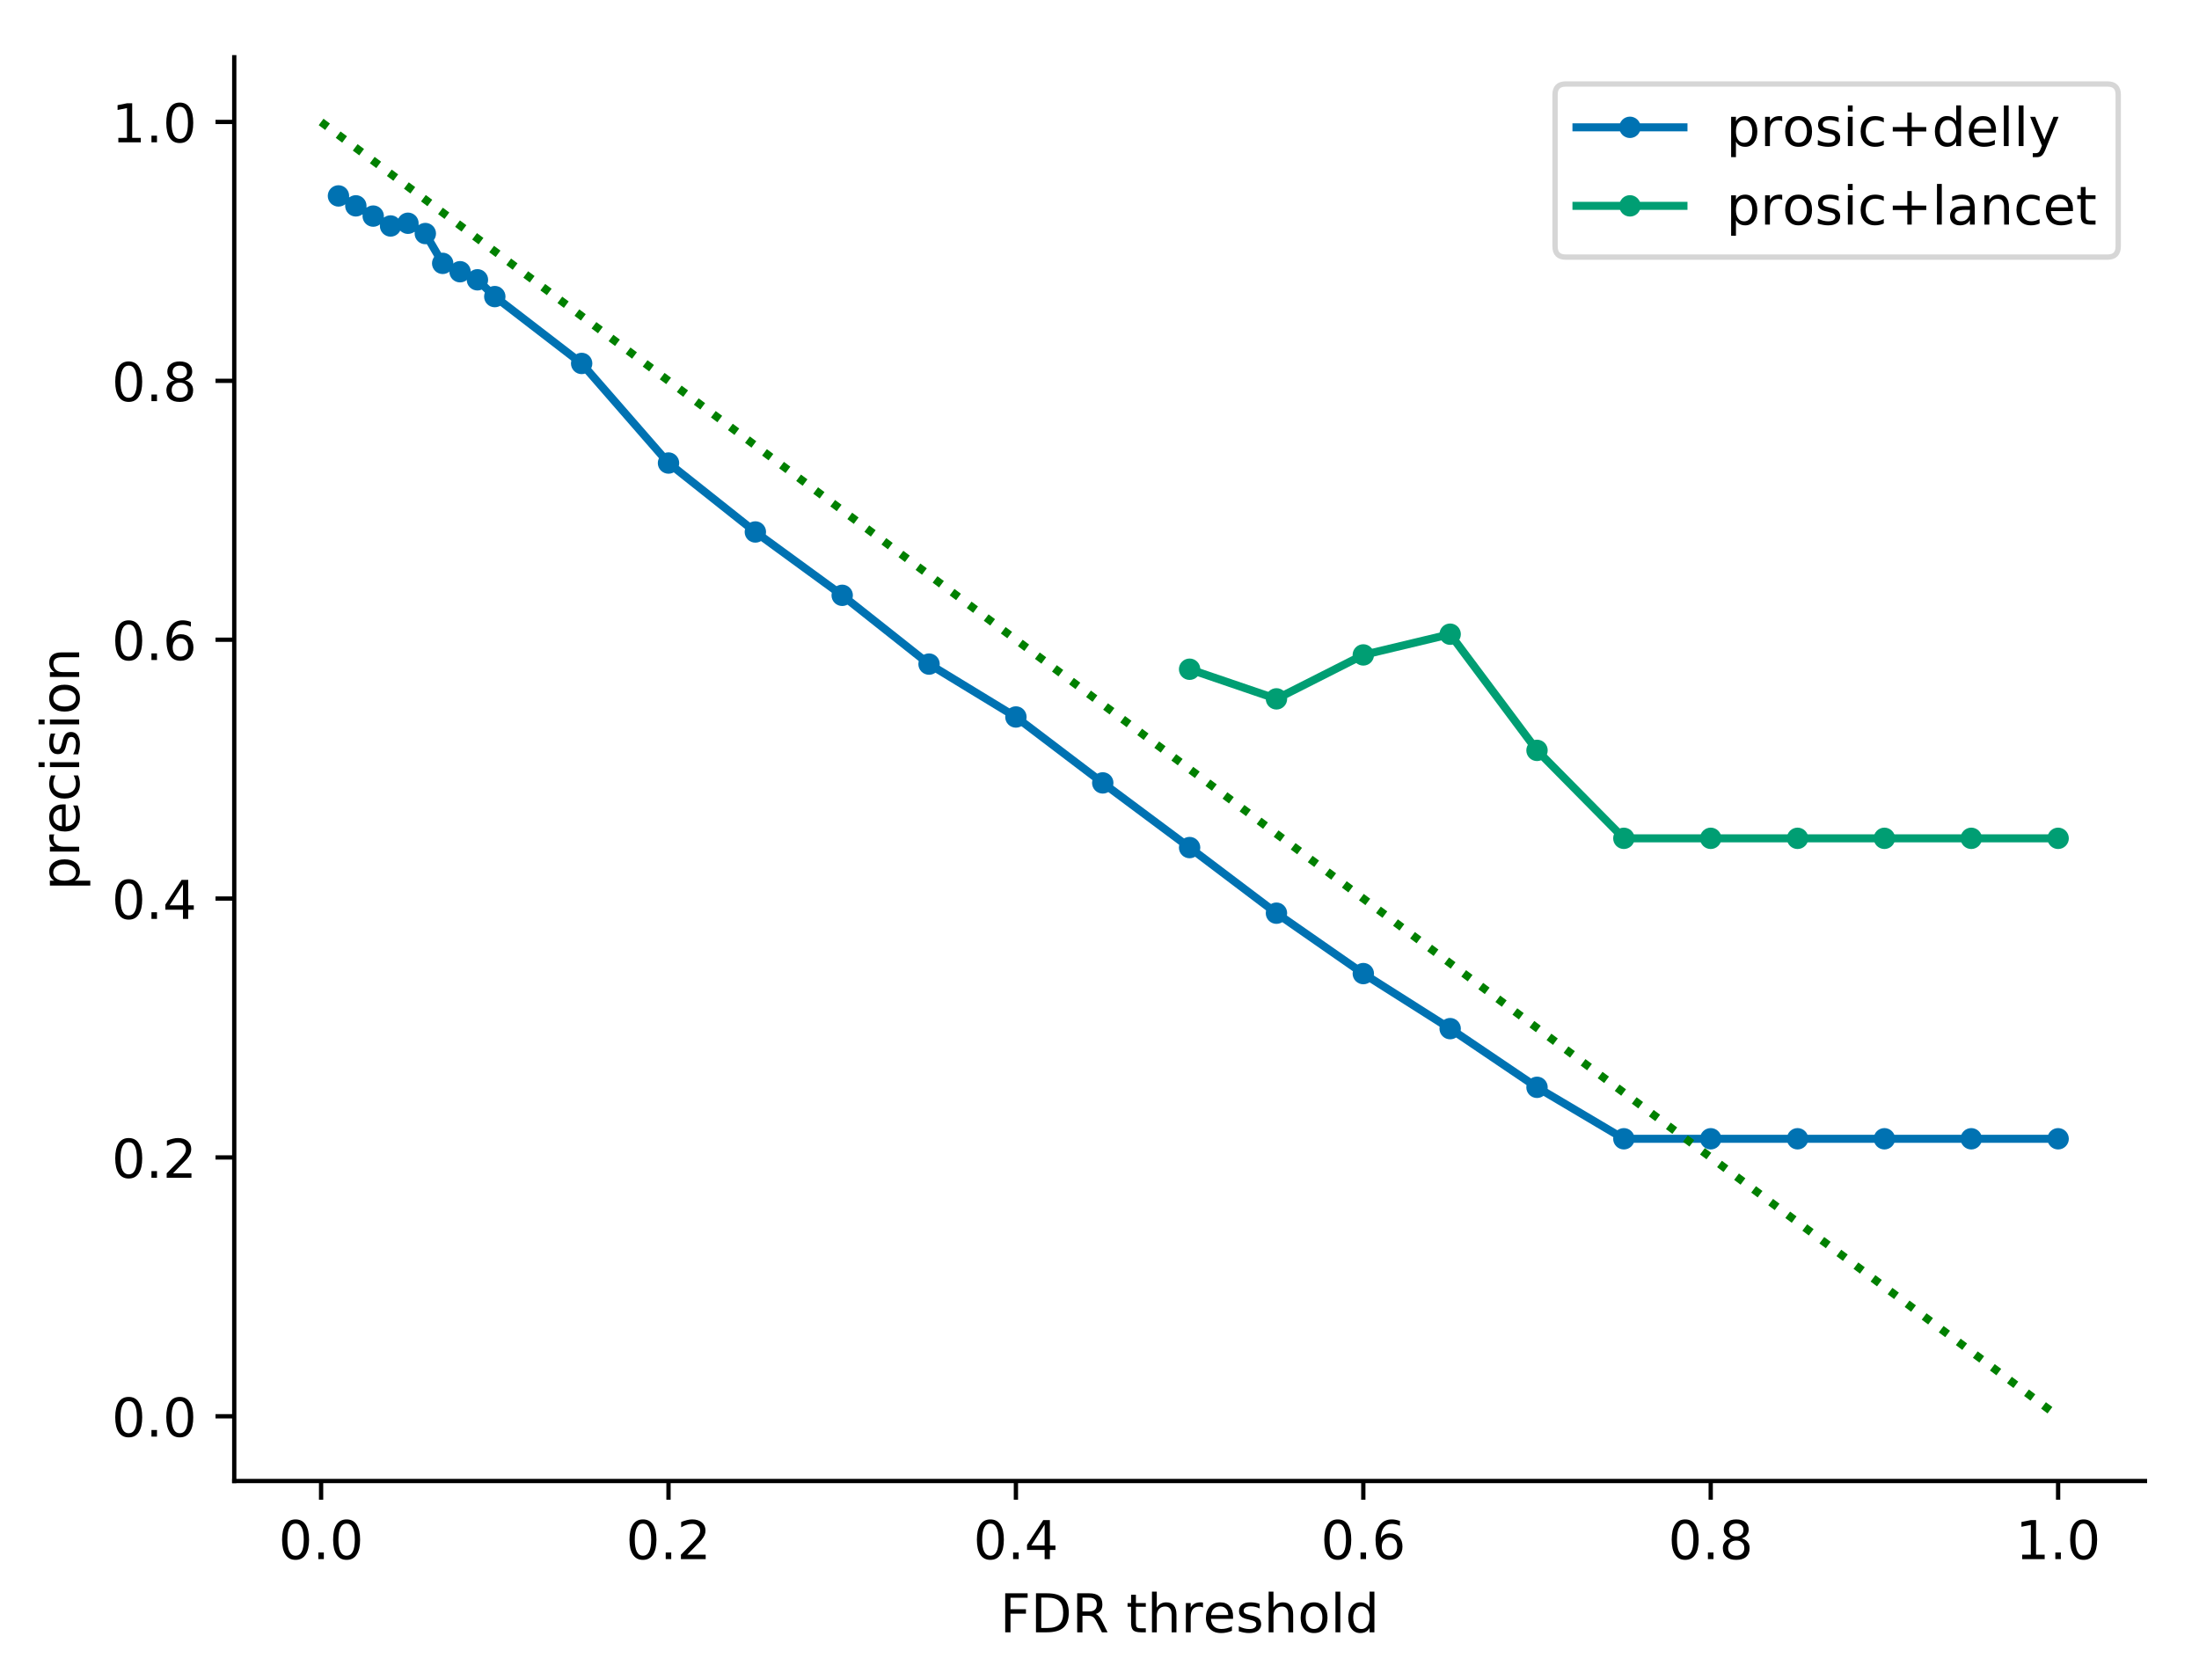
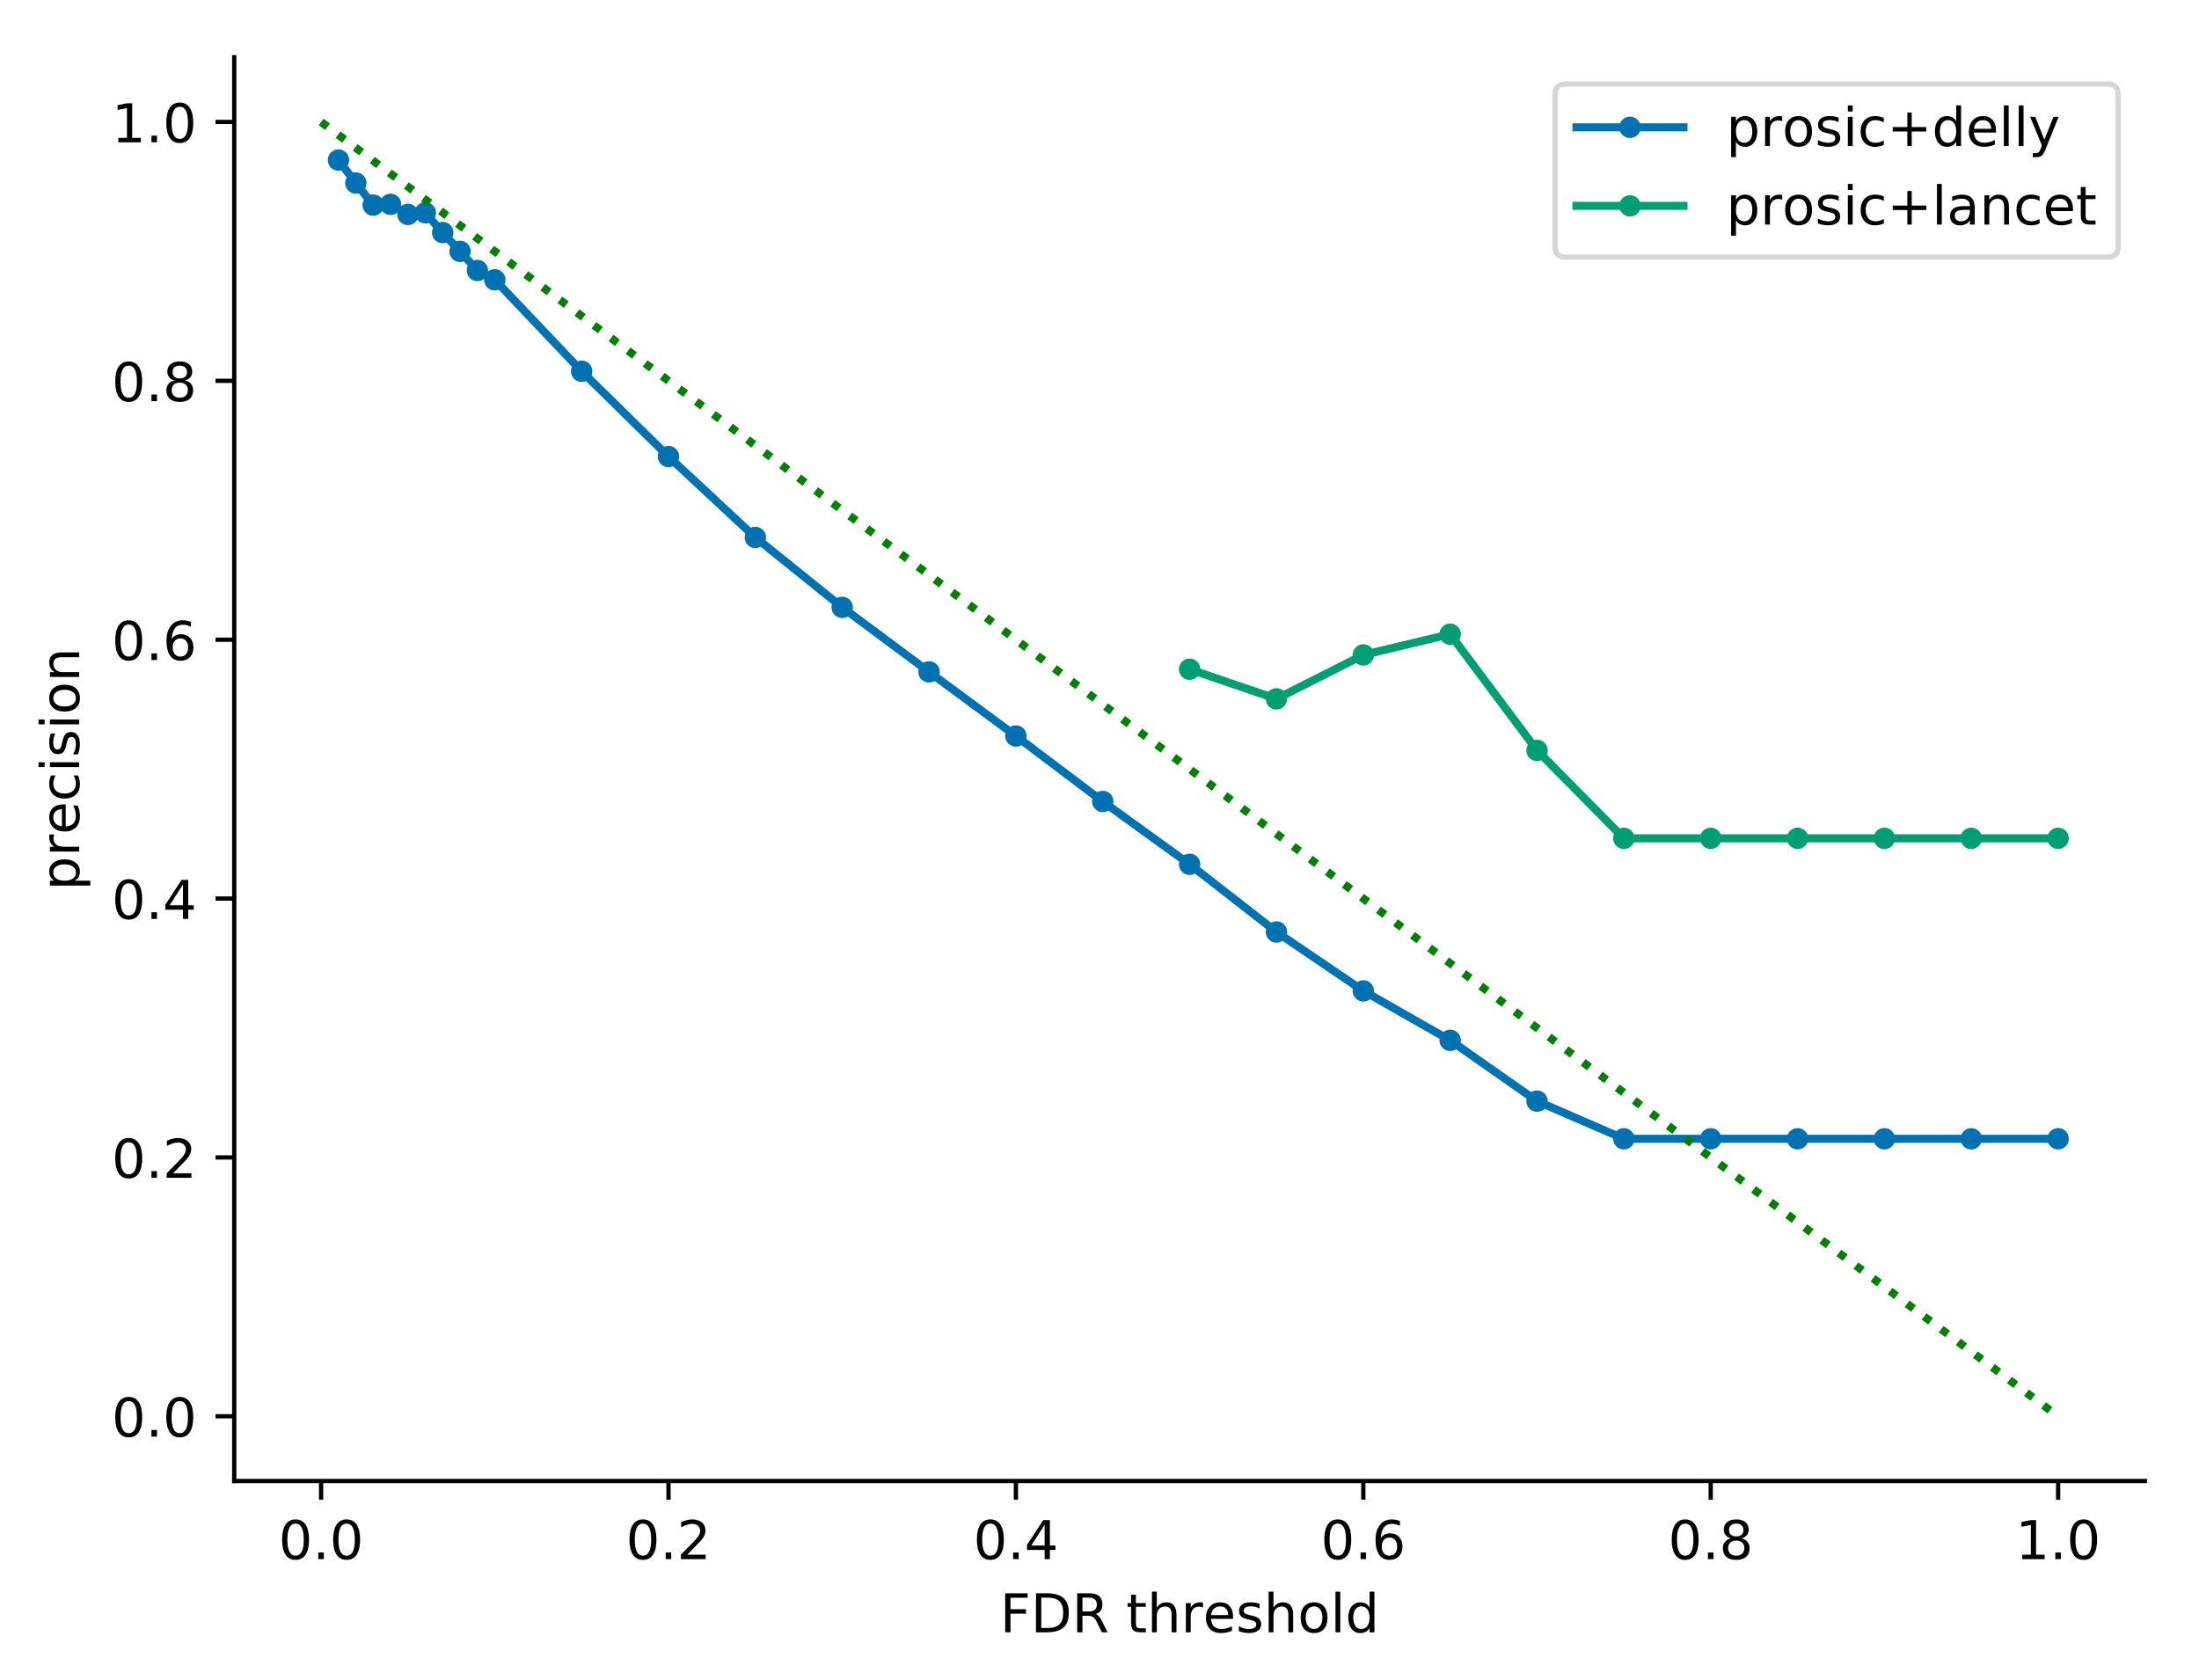
<svg xmlns="http://www.w3.org/2000/svg" xmlns:xlink="http://www.w3.org/1999/xlink" height="314pt" version="1.1" viewBox="0 0 411 314" width="411pt">
  <defs>
    <style type="text/css">
*{stroke-linecap:butt;stroke-linejoin:round;}
  </style>
  </defs>
  <g id="figure_1">
    <g id="patch_1">
      <path d="M 0 314.368  L 411.601 314.368  L 411.601 0  L 0 0  z " style="fill:#ffffff;" />
    </g>
    <g id="axes_1">
      <g id="patch_2">
        <path d="M 43.781 276.812  L 400.901 276.812  L 400.901 10.7  L 43.781 10.7  z " style="fill:#ffffff;" />
      </g>
      <g id="matplotlib.axis_1">
        <g id="xtick_1">
          <g id="line2d_1">
            <defs>
-               <path d="M 0 0  L 0 3.5  " id="mb6eeb1a06f" style="stroke:#000000;stroke-width:0.8;" />
-             </defs>
-             <g>
-               <use style="stroke:#000000;stroke-width:0.8;" x="60.014" xlink:href="#mb6eeb1a06f" y="276.812" />
+               <path d="M 0 0  L 0 3.5  " id="m655688aa0d" style="stroke:#000000;stroke-width:0.8;" />
+             </defs>
+             <g>
+               <use style="stroke:#000000;stroke-width:0.8;" x="60.014" xlink:href="#m655688aa0d" y="276.812" />
            </g>
          </g>
          <g id="text_1">
            <defs>
              <path d="M 31.781 66.406  Q 24.172 66.406 20.328 58.906  Q 16.5 51.422 16.5 36.375  Q 16.5 21.391 20.328 13.891  Q 24.172 6.391 31.781 6.391  Q 39.453 6.391 43.281 13.891  Q 47.125 21.391 47.125 36.375  Q 47.125 51.422 43.281 58.906  Q 39.453 66.406 31.781 66.406  z M 31.781 74.219  Q 44.047 74.219 50.516 64.516  Q 56.984 54.828 56.984 36.375  Q 56.984 17.969 50.516 8.266  Q 44.047 -1.422 31.781 -1.422  Q 19.531 -1.422 13.062 8.266  Q 6.594 17.969 6.594 36.375  Q 6.594 54.828 13.062 64.516  Q 19.531 74.219 31.781 74.219  z " id="DejaVuSans-30" />
              <path d="M 10.688 12.406  L 21 12.406  L 21 0  L 10.688 0  z " id="DejaVuSans-2e" />
            </defs>
            <g transform="translate(52.06242 291.4104)scale(0.1 -0.1)">
              <use xlink:href="#DejaVuSans-30" />
              <use x="63.623" xlink:href="#DejaVuSans-2e" />
              <use x="95.41" xlink:href="#DejaVuSans-30" />
            </g>
          </g>
        </g>
        <g id="xtick_2">
          <g id="line2d_2">
            <g>
-               <use style="stroke:#000000;stroke-width:0.8;" x="124.945" xlink:href="#mb6eeb1a06f" y="276.812" />
+               <use style="stroke:#000000;stroke-width:0.8;" x="124.945" xlink:href="#m655688aa0d" y="276.812" />
            </g>
          </g>
          <g id="text_2">
            <defs>
              <path d="M 19.188 8.297  L 53.609 8.297  L 53.609 0  L 7.328 0  L 7.328 8.297  Q 12.938 14.109 22.625 23.891  Q 32.328 33.688 34.812 36.531  Q 39.547 41.844 41.422 45.531  Q 43.312 49.219 43.312 52.781  Q 43.312 58.594 39.234 62.25  Q 35.156 65.922 28.609 65.922  Q 23.969 65.922 18.812 64.312  Q 13.672 62.703 7.812 59.422  L 7.812 69.391  Q 13.766 71.781 18.938 73  Q 24.125 74.219 28.422 74.219  Q 39.75 74.219 46.484 68.547  Q 53.219 62.891 53.219 53.422  Q 53.219 48.922 51.531 44.891  Q 49.859 40.875 45.406 35.406  Q 44.188 33.984 37.641 27.219  Q 31.109 20.453 19.188 8.297  z " id="DejaVuSans-32" />
            </defs>
            <g transform="translate(116.9933 291.4104)scale(0.1 -0.1)">
              <use xlink:href="#DejaVuSans-30" />
              <use x="63.623" xlink:href="#DejaVuSans-2e" />
              <use x="95.41" xlink:href="#DejaVuSans-32" />
            </g>
          </g>
        </g>
        <g id="xtick_3">
          <g id="line2d_3">
            <g>
-               <use style="stroke:#000000;stroke-width:0.8;" x="189.876" xlink:href="#mb6eeb1a06f" y="276.812" />
+               <use style="stroke:#000000;stroke-width:0.8;" x="189.876" xlink:href="#m655688aa0d" y="276.812" />
            </g>
          </g>
          <g id="text_3">
            <defs>
              <path d="M 37.797 64.312  L 12.891 25.391  L 37.797 25.391  z M 35.203 72.906  L 47.609 72.906  L 47.609 25.391  L 58.016 25.391  L 58.016 17.188  L 47.609 17.188  L 47.609 0  L 37.797 0  L 37.797 17.188  L 4.891 17.188  L 4.891 26.703  z " id="DejaVuSans-34" />
            </defs>
            <g transform="translate(181.9242 291.4104)scale(0.1 -0.1)">
              <use xlink:href="#DejaVuSans-30" />
              <use x="63.623" xlink:href="#DejaVuSans-2e" />
              <use x="95.41" xlink:href="#DejaVuSans-34" />
            </g>
          </g>
        </g>
        <g id="xtick_4">
          <g id="line2d_4">
            <g>
-               <use style="stroke:#000000;stroke-width:0.8;" x="254.807" xlink:href="#mb6eeb1a06f" y="276.812" />
+               <use style="stroke:#000000;stroke-width:0.8;" x="254.807" xlink:href="#m655688aa0d" y="276.812" />
            </g>
          </g>
          <g id="text_4">
            <defs>
              <path d="M 33.016 40.375  Q 26.375 40.375 22.484 35.828  Q 18.609 31.297 18.609 23.391  Q 18.609 15.531 22.484 10.953  Q 26.375 6.391 33.016 6.391  Q 39.656 6.391 43.531 10.953  Q 47.406 15.531 47.406 23.391  Q 47.406 31.297 43.531 35.828  Q 39.656 40.375 33.016 40.375  z M 52.594 71.297  L 52.594 62.312  Q 48.875 64.062 45.094 64.984  Q 41.312 65.922 37.594 65.922  Q 27.828 65.922 22.672 59.328  Q 17.531 52.734 16.797 39.406  Q 19.672 43.656 24.016 45.922  Q 28.375 48.188 33.594 48.188  Q 44.578 48.188 50.953 41.516  Q 57.328 34.859 57.328 23.391  Q 57.328 12.156 50.688 5.359  Q 44.047 -1.422 33.016 -1.422  Q 20.359 -1.422 13.672 8.266  Q 6.984 17.969 6.984 36.375  Q 6.984 53.656 15.188 63.938  Q 23.391 74.219 37.203 74.219  Q 40.922 74.219 44.703 73.484  Q 48.484 72.75 52.594 71.297  z " id="DejaVuSans-36" />
            </defs>
            <g transform="translate(246.8551 291.4104)scale(0.1 -0.1)">
              <use xlink:href="#DejaVuSans-30" />
              <use x="63.623" xlink:href="#DejaVuSans-2e" />
              <use x="95.41" xlink:href="#DejaVuSans-36" />
            </g>
          </g>
        </g>
        <g id="xtick_5">
          <g id="line2d_5">
            <g>
-               <use style="stroke:#000000;stroke-width:0.8;" x="319.738" xlink:href="#mb6eeb1a06f" y="276.812" />
+               <use style="stroke:#000000;stroke-width:0.8;" x="319.738" xlink:href="#m655688aa0d" y="276.812" />
            </g>
          </g>
          <g id="text_5">
            <defs>
              <path d="M 31.781 34.625  Q 24.75 34.625 20.719 30.859  Q 16.703 27.094 16.703 20.516  Q 16.703 13.922 20.719 10.156  Q 24.75 6.391 31.781 6.391  Q 38.812 6.391 42.859 10.172  Q 46.922 13.969 46.922 20.516  Q 46.922 27.094 42.891 30.859  Q 38.875 34.625 31.781 34.625  z M 21.922 38.812  Q 15.578 40.375 12.031 44.719  Q 8.5 49.078 8.5 55.328  Q 8.5 64.062 14.719 69.141  Q 20.953 74.219 31.781 74.219  Q 42.672 74.219 48.875 69.141  Q 55.078 64.062 55.078 55.328  Q 55.078 49.078 51.531 44.719  Q 48 40.375 41.703 38.812  Q 48.828 37.156 52.797 32.312  Q 56.781 27.484 56.781 20.516  Q 56.781 9.906 50.312 4.234  Q 43.844 -1.422 31.781 -1.422  Q 19.734 -1.422 13.25 4.234  Q 6.781 9.906 6.781 20.516  Q 6.781 27.484 10.781 32.312  Q 14.797 37.156 21.922 38.812  z M 18.312 54.391  Q 18.312 48.734 21.844 45.562  Q 25.391 42.391 31.781 42.391  Q 38.141 42.391 41.719 45.562  Q 45.312 48.734 45.312 54.391  Q 45.312 60.062 41.719 63.234  Q 38.141 66.406 31.781 66.406  Q 25.391 66.406 21.844 63.234  Q 18.312 60.062 18.312 54.391  z " id="DejaVuSans-38" />
            </defs>
            <g transform="translate(311.7861 291.4104)scale(0.1 -0.1)">
              <use xlink:href="#DejaVuSans-30" />
              <use x="63.623" xlink:href="#DejaVuSans-2e" />
              <use x="95.41" xlink:href="#DejaVuSans-38" />
            </g>
          </g>
        </g>
        <g id="xtick_6">
          <g id="line2d_6">
            <g>
-               <use style="stroke:#000000;stroke-width:0.8;" x="384.669" xlink:href="#mb6eeb1a06f" y="276.812" />
+               <use style="stroke:#000000;stroke-width:0.8;" x="384.669" xlink:href="#m655688aa0d" y="276.812" />
            </g>
          </g>
          <g id="text_6">
            <defs>
              <path d="M 12.406 8.297  L 28.516 8.297  L 28.516 63.922  L 10.984 60.406  L 10.984 69.391  L 28.422 72.906  L 38.281 72.906  L 38.281 8.297  L 54.391 8.297  L 54.391 0  L 12.406 0  z " id="DejaVuSans-31" />
            </defs>
            <g transform="translate(376.717 291.4104)scale(0.1 -0.1)">
              <use xlink:href="#DejaVuSans-31" />
              <use x="63.623" xlink:href="#DejaVuSans-2e" />
              <use x="95.41" xlink:href="#DejaVuSans-30" />
            </g>
          </g>
        </g>
        <g id="text_7">
          <defs>
            <path d="M 9.812 72.906  L 51.703 72.906  L 51.703 64.594  L 19.672 64.594  L 19.672 43.109  L 48.578 43.109  L 48.578 34.812  L 19.672 34.812  L 19.672 0  L 9.812 0  z " id="DejaVuSans-46" />
            <path d="M 19.672 64.797  L 19.672 8.109  L 31.594 8.109  Q 46.688 8.109 53.688 14.938  Q 60.688 21.781 60.688 36.531  Q 60.688 51.172 53.688 57.984  Q 46.688 64.797 31.594 64.797  z M 9.812 72.906  L 30.078 72.906  Q 51.266 72.906 61.172 64.094  Q 71.094 55.281 71.094 36.531  Q 71.094 17.672 61.125 8.828  Q 51.172 0 30.078 0  L 9.812 0  z " id="DejaVuSans-44" />
            <path d="M 44.391 34.188  Q 47.562 33.109 50.562 29.594  Q 53.562 26.078 56.594 19.922  L 66.609 0  L 56 0  L 46.688 18.703  Q 43.062 26.031 39.672 28.422  Q 36.281 30.812 30.422 30.812  L 19.672 30.812  L 19.672 0  L 9.812 0  L 9.812 72.906  L 32.078 72.906  Q 44.578 72.906 50.734 67.672  Q 56.891 62.453 56.891 51.906  Q 56.891 45.016 53.688 40.469  Q 50.484 35.938 44.391 34.188  z M 19.672 64.797  L 19.672 38.922  L 32.078 38.922  Q 39.203 38.922 42.844 42.219  Q 46.484 45.516 46.484 51.906  Q 46.484 58.297 42.844 61.547  Q 39.203 64.797 32.078 64.797  z " id="DejaVuSans-52" />
            <path id="DejaVuSans-20" />
            <path d="M 18.312 70.219  L 18.312 54.688  L 36.812 54.688  L 36.812 47.703  L 18.312 47.703  L 18.312 18.016  Q 18.312 11.328 20.141 9.422  Q 21.969 7.516 27.594 7.516  L 36.812 7.516  L 36.812 0  L 27.594 0  Q 17.188 0 13.234 3.875  Q 9.281 7.766 9.281 18.016  L 9.281 47.703  L 2.688 47.703  L 2.688 54.688  L 9.281 54.688  L 9.281 70.219  z " id="DejaVuSans-74" />
            <path d="M 54.891 33.016  L 54.891 0  L 45.906 0  L 45.906 32.719  Q 45.906 40.484 42.875 44.328  Q 39.844 48.188 33.797 48.188  Q 26.516 48.188 22.312 43.547  Q 18.109 38.922 18.109 30.906  L 18.109 0  L 9.078 0  L 9.078 75.984  L 18.109 75.984  L 18.109 46.188  Q 21.344 51.125 25.703 53.562  Q 30.078 56 35.797 56  Q 45.219 56 50.047 50.172  Q 54.891 44.344 54.891 33.016  z " id="DejaVuSans-68" />
            <path d="M 41.109 46.297  Q 39.594 47.172 37.812 47.578  Q 36.031 48 33.891 48  Q 26.266 48 22.188 43.047  Q 18.109 38.094 18.109 28.812  L 18.109 0  L 9.078 0  L 9.078 54.688  L 18.109 54.688  L 18.109 46.188  Q 20.953 51.172 25.484 53.578  Q 30.031 56 36.531 56  Q 37.453 56 38.578 55.875  Q 39.703 55.766 41.062 55.516  z " id="DejaVuSans-72" />
            <path d="M 56.203 29.594  L 56.203 25.203  L 14.891 25.203  Q 15.484 15.922 20.484 11.062  Q 25.484 6.203 34.422 6.203  Q 39.594 6.203 44.453 7.469  Q 49.312 8.734 54.109 11.281  L 54.109 2.781  Q 49.266 0.734 44.188 -0.344  Q 39.109 -1.422 33.891 -1.422  Q 20.797 -1.422 13.156 6.188  Q 5.516 13.812 5.516 26.812  Q 5.516 40.234 12.766 48.109  Q 20.016 56 32.328 56  Q 43.359 56 49.781 48.891  Q 56.203 41.797 56.203 29.594  z M 47.219 32.234  Q 47.125 39.594 43.094 43.984  Q 39.062 48.391 32.422 48.391  Q 24.906 48.391 20.391 44.141  Q 15.875 39.891 15.188 32.172  z " id="DejaVuSans-65" />
            <path d="M 44.281 53.078  L 44.281 44.578  Q 40.484 46.531 36.375 47.5  Q 32.281 48.484 27.875 48.484  Q 21.188 48.484 17.844 46.438  Q 14.5 44.391 14.5 40.281  Q 14.5 37.156 16.891 35.375  Q 19.281 33.594 26.516 31.984  L 29.594 31.297  Q 39.156 29.25 43.188 25.516  Q 47.219 21.781 47.219 15.094  Q 47.219 7.469 41.188 3.016  Q 35.156 -1.422 24.609 -1.422  Q 20.219 -1.422 15.453 -0.562  Q 10.688 0.297 5.422 2  L 5.422 11.281  Q 10.406 8.688 15.234 7.391  Q 20.062 6.109 24.812 6.109  Q 31.156 6.109 34.562 8.281  Q 37.984 10.453 37.984 14.406  Q 37.984 18.062 35.516 20.016  Q 33.062 21.969 24.703 23.781  L 21.578 24.516  Q 13.234 26.266 9.516 29.906  Q 5.812 33.547 5.812 39.891  Q 5.812 47.609 11.281 51.797  Q 16.75 56 26.812 56  Q 31.781 56 36.172 55.266  Q 40.578 54.547 44.281 53.078  z " id="DejaVuSans-73" />
            <path d="M 30.609 48.391  Q 23.391 48.391 19.188 42.75  Q 14.984 37.109 14.984 27.297  Q 14.984 17.484 19.156 11.844  Q 23.344 6.203 30.609 6.203  Q 37.797 6.203 41.984 11.859  Q 46.188 17.531 46.188 27.297  Q 46.188 37.016 41.984 42.703  Q 37.797 48.391 30.609 48.391  z M 30.609 56  Q 42.328 56 49.016 48.375  Q 55.719 40.766 55.719 27.297  Q 55.719 13.875 49.016 6.219  Q 42.328 -1.422 30.609 -1.422  Q 18.844 -1.422 12.172 6.219  Q 5.516 13.875 5.516 27.297  Q 5.516 40.766 12.172 48.375  Q 18.844 56 30.609 56  z " id="DejaVuSans-6f" />
            <path d="M 9.422 75.984  L 18.406 75.984  L 18.406 0  L 9.422 0  z " id="DejaVuSans-6c" />
            <path d="M 45.406 46.391  L 45.406 75.984  L 54.391 75.984  L 54.391 0  L 45.406 0  L 45.406 8.203  Q 42.578 3.328 38.25 0.953  Q 33.938 -1.422 27.875 -1.422  Q 17.969 -1.422 11.734 6.484  Q 5.516 14.406 5.516 27.297  Q 5.516 40.188 11.734 48.094  Q 17.969 56 27.875 56  Q 33.938 56 38.25 53.625  Q 42.578 51.266 45.406 46.391  z M 14.797 27.297  Q 14.797 17.391 18.875 11.75  Q 22.953 6.109 30.078 6.109  Q 37.203 6.109 41.297 11.75  Q 45.406 17.391 45.406 27.297  Q 45.406 37.203 41.297 42.844  Q 37.203 48.484 30.078 48.484  Q 22.953 48.484 18.875 42.844  Q 14.797 37.203 14.797 27.297  z " id="DejaVuSans-64" />
          </defs>
          <g transform="translate(186.8967 305.0886)scale(0.1 -0.1)">
            <use xlink:href="#DejaVuSans-46" />
            <use x="57.52" xlink:href="#DejaVuSans-44" />
            <use x="134.521" xlink:href="#DejaVuSans-52" />
            <use x="204.004" xlink:href="#DejaVuSans-20" />
            <use x="235.791" xlink:href="#DejaVuSans-74" />
            <use x="275" xlink:href="#DejaVuSans-68" />
            <use x="338.379" xlink:href="#DejaVuSans-72" />
            <use x="379.461" xlink:href="#DejaVuSans-65" />
            <use x="440.984" xlink:href="#DejaVuSans-73" />
            <use x="493.084" xlink:href="#DejaVuSans-68" />
            <use x="556.463" xlink:href="#DejaVuSans-6f" />
            <use x="617.645" xlink:href="#DejaVuSans-6c" />
            <use x="645.428" xlink:href="#DejaVuSans-64" />
          </g>
        </g>
      </g>
      <g id="matplotlib.axis_2">
        <g id="ytick_1">
          <g id="line2d_7">
            <defs>
-               <path d="M 0 0  L -3.5 0  " id="mca7cb07e35" style="stroke:#000000;stroke-width:0.8;" />
-             </defs>
-             <g>
-               <use style="stroke:#000000;stroke-width:0.8;" x="43.781" xlink:href="#mca7cb07e35" y="264.716" />
+               <path d="M 0 0  L -3.5 0  " id="mb39eaad276" style="stroke:#000000;stroke-width:0.8;" />
+             </defs>
+             <g>
+               <use style="stroke:#000000;stroke-width:0.8;" x="43.781" xlink:href="#mb39eaad276" y="264.716" />
            </g>
          </g>
          <g id="text_8">
            <g transform="translate(20.87813 268.5152)scale(0.1 -0.1)">
              <use xlink:href="#DejaVuSans-30" />
              <use x="63.623" xlink:href="#DejaVuSans-2e" />
              <use x="95.41" xlink:href="#DejaVuSans-30" />
            </g>
          </g>
        </g>
        <g id="ytick_2">
          <g id="line2d_8">
            <g>
-               <use style="stroke:#000000;stroke-width:0.8;" x="43.781" xlink:href="#mca7cb07e35" y="216.332" />
+               <use style="stroke:#000000;stroke-width:0.8;" x="43.781" xlink:href="#mb39eaad276" y="216.332" />
            </g>
          </g>
          <g id="text_9">
            <g transform="translate(20.87813 220.1312)scale(0.1 -0.1)">
              <use xlink:href="#DejaVuSans-30" />
              <use x="63.623" xlink:href="#DejaVuSans-2e" />
              <use x="95.41" xlink:href="#DejaVuSans-32" />
            </g>
          </g>
        </g>
        <g id="ytick_3">
          <g id="line2d_9">
            <g>
-               <use style="stroke:#000000;stroke-width:0.8;" x="43.781" xlink:href="#mca7cb07e35" y="167.948" />
+               <use style="stroke:#000000;stroke-width:0.8;" x="43.781" xlink:href="#mb39eaad276" y="167.948" />
            </g>
          </g>
          <g id="text_10">
            <g transform="translate(20.87813 171.7472)scale(0.1 -0.1)">
              <use xlink:href="#DejaVuSans-30" />
              <use x="63.623" xlink:href="#DejaVuSans-2e" />
              <use x="95.41" xlink:href="#DejaVuSans-34" />
            </g>
          </g>
        </g>
        <g id="ytick_4">
          <g id="line2d_10">
            <g>
-               <use style="stroke:#000000;stroke-width:0.8;" x="43.781" xlink:href="#mca7cb07e35" y="119.564" />
+               <use style="stroke:#000000;stroke-width:0.8;" x="43.781" xlink:href="#mb39eaad276" y="119.564" />
            </g>
          </g>
          <g id="text_11">
            <g transform="translate(20.87813 123.3632)scale(0.1 -0.1)">
              <use xlink:href="#DejaVuSans-30" />
              <use x="63.623" xlink:href="#DejaVuSans-2e" />
              <use x="95.41" xlink:href="#DejaVuSans-36" />
            </g>
          </g>
        </g>
        <g id="ytick_5">
          <g id="line2d_11">
            <g>
-               <use style="stroke:#000000;stroke-width:0.8;" x="43.781" xlink:href="#mca7cb07e35" y="71.18" />
+               <use style="stroke:#000000;stroke-width:0.8;" x="43.781" xlink:href="#mb39eaad276" y="71.18" />
            </g>
          </g>
          <g id="text_12">
            <g transform="translate(20.87813 74.97922)scale(0.1 -0.1)">
              <use xlink:href="#DejaVuSans-30" />
              <use x="63.623" xlink:href="#DejaVuSans-2e" />
              <use x="95.41" xlink:href="#DejaVuSans-38" />
            </g>
          </g>
        </g>
        <g id="ytick_6">
          <g id="line2d_12">
            <g>
-               <use style="stroke:#000000;stroke-width:0.8;" x="43.781" xlink:href="#mca7cb07e35" y="22.796" />
+               <use style="stroke:#000000;stroke-width:0.8;" x="43.781" xlink:href="#mb39eaad276" y="22.796" />
            </g>
          </g>
          <g id="text_13">
            <g transform="translate(20.87813 26.59522)scale(0.1 -0.1)">
              <use xlink:href="#DejaVuSans-31" />
              <use x="63.623" xlink:href="#DejaVuSans-2e" />
              <use x="95.41" xlink:href="#DejaVuSans-30" />
            </g>
          </g>
        </g>
        <g id="text_14">
          <defs>
            <path d="M 18.109 8.203  L 18.109 -20.797  L 9.078 -20.797  L 9.078 54.688  L 18.109 54.688  L 18.109 46.391  Q 20.953 51.266 25.266 53.625  Q 29.594 56 35.594 56  Q 45.562 56 51.781 48.094  Q 58.016 40.188 58.016 27.297  Q 58.016 14.406 51.781 6.484  Q 45.562 -1.422 35.594 -1.422  Q 29.594 -1.422 25.266 0.953  Q 20.953 3.328 18.109 8.203  z M 48.688 27.297  Q 48.688 37.203 44.609 42.844  Q 40.531 48.484 33.406 48.484  Q 26.266 48.484 22.188 42.844  Q 18.109 37.203 18.109 27.297  Q 18.109 17.391 22.188 11.75  Q 26.266 6.109 33.406 6.109  Q 40.531 6.109 44.609 11.75  Q 48.688 17.391 48.688 27.297  z " id="DejaVuSans-70" />
            <path d="M 48.781 52.594  L 48.781 44.188  Q 44.969 46.297 41.141 47.344  Q 37.312 48.391 33.406 48.391  Q 24.656 48.391 19.812 42.844  Q 14.984 37.312 14.984 27.297  Q 14.984 17.281 19.812 11.734  Q 24.656 6.203 33.406 6.203  Q 37.312 6.203 41.141 7.25  Q 44.969 8.297 48.781 10.406  L 48.781 2.094  Q 45.016 0.344 40.984 -0.531  Q 36.969 -1.422 32.422 -1.422  Q 20.062 -1.422 12.781 6.344  Q 5.516 14.109 5.516 27.297  Q 5.516 40.672 12.859 48.328  Q 20.219 56 33.016 56  Q 37.156 56 41.109 55.141  Q 45.062 54.297 48.781 52.594  z " id="DejaVuSans-63" />
            <path d="M 9.422 54.688  L 18.406 54.688  L 18.406 0  L 9.422 0  z M 9.422 75.984  L 18.406 75.984  L 18.406 64.594  L 9.422 64.594  z " id="DejaVuSans-69" />
            <path d="M 54.891 33.016  L 54.891 0  L 45.906 0  L 45.906 32.719  Q 45.906 40.484 42.875 44.328  Q 39.844 48.188 33.797 48.188  Q 26.516 48.188 22.312 43.547  Q 18.109 38.922 18.109 30.906  L 18.109 0  L 9.078 0  L 9.078 54.688  L 18.109 54.688  L 18.109 46.188  Q 21.344 51.125 25.703 53.562  Q 30.078 56 35.797 56  Q 45.219 56 50.047 50.172  Q 54.891 44.344 54.891 33.016  z " id="DejaVuSans-6e" />
          </defs>
          <g transform="translate(14.79844 166.4208)rotate(-90)scale(0.1 -0.1)">
            <use xlink:href="#DejaVuSans-70" />
            <use x="63.477" xlink:href="#DejaVuSans-72" />
            <use x="104.559" xlink:href="#DejaVuSans-65" />
            <use x="166.082" xlink:href="#DejaVuSans-63" />
            <use x="221.062" xlink:href="#DejaVuSans-69" />
            <use x="248.846" xlink:href="#DejaVuSans-73" />
            <use x="300.945" xlink:href="#DejaVuSans-69" />
            <use x="328.729" xlink:href="#DejaVuSans-6f" />
            <use x="389.91" xlink:href="#DejaVuSans-6e" />
          </g>
        </g>
      </g>
      <g id="line2d_13">
-         <path clip-path="url(#p6ae0890639)" d="M 63.261 36.62  L 66.507 38.476  L 69.754 40.39  L 73 42.236  L 76.247 41.729  L 79.493 43.651  L 82.74 49.224  L 85.986 50.787  L 89.233 52.298  L 92.479 55.436  L 108.712 67.93  L 124.945 86.545  L 141.178 99.429  L 157.41 111.27  L 173.643 124.124  L 189.876 134.01  L 206.109 146.33  L 222.341 158.418  L 238.574 170.681  L 254.807 181.972  L 271.039 192.26  L 287.272 203.228  L 303.505 212.846  L 319.738 212.846  L 335.97 212.846  L 352.203 212.846  L 368.436 212.846  L 384.669 212.846  " style="fill:none;stroke:#0072b2;stroke-linecap:square;stroke-width:1.5;" />
+         <path clip-path="url(#pc30ac782d7)" d="M 63.261 29.911  L 66.507 34.207  L 69.754 38.332  L 73 38.191  L 76.247 40.076  L 79.493 39.773  L 82.74 43.473  L 85.986 46.988  L 89.233 50.557  L 92.479 52.298  L 108.712 69.388  L 124.945 85.333  L 141.178 100.449  L 157.41 113.516  L 173.643 125.581  L 189.876 137.567  L 206.109 149.804  L 222.341 161.544  L 238.574 174.191  L 254.807 185.199  L 271.039 194.444  L 287.272 205.805  L 303.505 212.846  L 319.738 212.846  L 335.97 212.846  L 352.203 212.846  L 368.436 212.846  L 384.669 212.846  " style="fill:none;stroke:#0072b2;stroke-linecap:square;stroke-width:1.5;" />
        <defs>
-           <path d="M 0 1.5  C 0.398 1.5 0.779 1.342 1.061 1.061  C 1.342 0.779 1.5 0.398 1.5 0  C 1.5 -0.398 1.342 -0.779 1.061 -1.061  C 0.779 -1.342 0.398 -1.5 0 -1.5  C -0.398 -1.5 -0.779 -1.342 -1.061 -1.061  C -1.342 -0.779 -1.5 -0.398 -1.5 0  C -1.5 0.398 -1.342 0.779 -1.061 1.061  C -0.779 1.342 -0.398 1.5 0 1.5  z " id="m817f0db097" style="stroke:#0072b2;" />
+           <path d="M 0 1.5  C 0.398 1.5 0.779 1.342 1.061 1.061  C 1.342 0.779 1.5 0.398 1.5 0  C 1.5 -0.398 1.342 -0.779 1.061 -1.061  C 0.779 -1.342 0.398 -1.5 0 -1.5  C -0.398 -1.5 -0.779 -1.342 -1.061 -1.061  C -1.342 -0.779 -1.5 -0.398 -1.5 0  C -1.5 0.398 -1.342 0.779 -1.061 1.061  C -0.779 1.342 -0.398 1.5 0 1.5  z " id="m5fd43bda73" style="stroke:#0072b2;" />
        </defs>
-         <g clip-path="url(#p6ae0890639)">
-           <use style="fill:#0072b2;stroke:#0072b2;" x="63.261" xlink:href="#m817f0db097" y="36.62" />
-           <use style="fill:#0072b2;stroke:#0072b2;" x="66.507" xlink:href="#m817f0db097" y="38.476" />
-           <use style="fill:#0072b2;stroke:#0072b2;" x="69.754" xlink:href="#m817f0db097" y="40.39" />
-           <use style="fill:#0072b2;stroke:#0072b2;" x="73" xlink:href="#m817f0db097" y="42.236" />
-           <use style="fill:#0072b2;stroke:#0072b2;" x="76.247" xlink:href="#m817f0db097" y="41.729" />
-           <use style="fill:#0072b2;stroke:#0072b2;" x="79.493" xlink:href="#m817f0db097" y="43.651" />
-           <use style="fill:#0072b2;stroke:#0072b2;" x="82.74" xlink:href="#m817f0db097" y="49.224" />
-           <use style="fill:#0072b2;stroke:#0072b2;" x="85.986" xlink:href="#m817f0db097" y="50.787" />
-           <use style="fill:#0072b2;stroke:#0072b2;" x="89.233" xlink:href="#m817f0db097" y="52.298" />
-           <use style="fill:#0072b2;stroke:#0072b2;" x="92.479" xlink:href="#m817f0db097" y="55.436" />
-           <use style="fill:#0072b2;stroke:#0072b2;" x="108.712" xlink:href="#m817f0db097" y="67.93" />
-           <use style="fill:#0072b2;stroke:#0072b2;" x="124.945" xlink:href="#m817f0db097" y="86.545" />
-           <use style="fill:#0072b2;stroke:#0072b2;" x="141.178" xlink:href="#m817f0db097" y="99.429" />
-           <use style="fill:#0072b2;stroke:#0072b2;" x="157.41" xlink:href="#m817f0db097" y="111.27" />
-           <use style="fill:#0072b2;stroke:#0072b2;" x="173.643" xlink:href="#m817f0db097" y="124.124" />
-           <use style="fill:#0072b2;stroke:#0072b2;" x="189.876" xlink:href="#m817f0db097" y="134.01" />
-           <use style="fill:#0072b2;stroke:#0072b2;" x="206.109" xlink:href="#m817f0db097" y="146.33" />
-           <use style="fill:#0072b2;stroke:#0072b2;" x="222.341" xlink:href="#m817f0db097" y="158.418" />
-           <use style="fill:#0072b2;stroke:#0072b2;" x="238.574" xlink:href="#m817f0db097" y="170.681" />
-           <use style="fill:#0072b2;stroke:#0072b2;" x="254.807" xlink:href="#m817f0db097" y="181.972" />
-           <use style="fill:#0072b2;stroke:#0072b2;" x="271.039" xlink:href="#m817f0db097" y="192.26" />
-           <use style="fill:#0072b2;stroke:#0072b2;" x="287.272" xlink:href="#m817f0db097" y="203.228" />
-           <use style="fill:#0072b2;stroke:#0072b2;" x="303.505" xlink:href="#m817f0db097" y="212.846" />
-           <use style="fill:#0072b2;stroke:#0072b2;" x="319.738" xlink:href="#m817f0db097" y="212.846" />
-           <use style="fill:#0072b2;stroke:#0072b2;" x="335.97" xlink:href="#m817f0db097" y="212.846" />
-           <use style="fill:#0072b2;stroke:#0072b2;" x="352.203" xlink:href="#m817f0db097" y="212.846" />
-           <use style="fill:#0072b2;stroke:#0072b2;" x="368.436" xlink:href="#m817f0db097" y="212.846" />
-           <use style="fill:#0072b2;stroke:#0072b2;" x="384.669" xlink:href="#m817f0db097" y="212.846" />
+         <g clip-path="url(#pc30ac782d7)">
+           <use style="fill:#0072b2;stroke:#0072b2;" x="63.261" xlink:href="#m5fd43bda73" y="29.911" />
+           <use style="fill:#0072b2;stroke:#0072b2;" x="66.507" xlink:href="#m5fd43bda73" y="34.207" />
+           <use style="fill:#0072b2;stroke:#0072b2;" x="69.754" xlink:href="#m5fd43bda73" y="38.332" />
+           <use style="fill:#0072b2;stroke:#0072b2;" x="73" xlink:href="#m5fd43bda73" y="38.191" />
+           <use style="fill:#0072b2;stroke:#0072b2;" x="76.247" xlink:href="#m5fd43bda73" y="40.076" />
+           <use style="fill:#0072b2;stroke:#0072b2;" x="79.493" xlink:href="#m5fd43bda73" y="39.773" />
+           <use style="fill:#0072b2;stroke:#0072b2;" x="82.74" xlink:href="#m5fd43bda73" y="43.473" />
+           <use style="fill:#0072b2;stroke:#0072b2;" x="85.986" xlink:href="#m5fd43bda73" y="46.988" />
+           <use style="fill:#0072b2;stroke:#0072b2;" x="89.233" xlink:href="#m5fd43bda73" y="50.557" />
+           <use style="fill:#0072b2;stroke:#0072b2;" x="92.479" xlink:href="#m5fd43bda73" y="52.298" />
+           <use style="fill:#0072b2;stroke:#0072b2;" x="108.712" xlink:href="#m5fd43bda73" y="69.388" />
+           <use style="fill:#0072b2;stroke:#0072b2;" x="124.945" xlink:href="#m5fd43bda73" y="85.333" />
+           <use style="fill:#0072b2;stroke:#0072b2;" x="141.178" xlink:href="#m5fd43bda73" y="100.449" />
+           <use style="fill:#0072b2;stroke:#0072b2;" x="157.41" xlink:href="#m5fd43bda73" y="113.516" />
+           <use style="fill:#0072b2;stroke:#0072b2;" x="173.643" xlink:href="#m5fd43bda73" y="125.581" />
+           <use style="fill:#0072b2;stroke:#0072b2;" x="189.876" xlink:href="#m5fd43bda73" y="137.567" />
+           <use style="fill:#0072b2;stroke:#0072b2;" x="206.109" xlink:href="#m5fd43bda73" y="149.804" />
+           <use style="fill:#0072b2;stroke:#0072b2;" x="222.341" xlink:href="#m5fd43bda73" y="161.544" />
+           <use style="fill:#0072b2;stroke:#0072b2;" x="238.574" xlink:href="#m5fd43bda73" y="174.191" />
+           <use style="fill:#0072b2;stroke:#0072b2;" x="254.807" xlink:href="#m5fd43bda73" y="185.199" />
+           <use style="fill:#0072b2;stroke:#0072b2;" x="271.039" xlink:href="#m5fd43bda73" y="194.444" />
+           <use style="fill:#0072b2;stroke:#0072b2;" x="287.272" xlink:href="#m5fd43bda73" y="205.805" />
+           <use style="fill:#0072b2;stroke:#0072b2;" x="303.505" xlink:href="#m5fd43bda73" y="212.846" />
+           <use style="fill:#0072b2;stroke:#0072b2;" x="319.738" xlink:href="#m5fd43bda73" y="212.846" />
+           <use style="fill:#0072b2;stroke:#0072b2;" x="335.97" xlink:href="#m5fd43bda73" y="212.846" />
+           <use style="fill:#0072b2;stroke:#0072b2;" x="352.203" xlink:href="#m5fd43bda73" y="212.846" />
+           <use style="fill:#0072b2;stroke:#0072b2;" x="368.436" xlink:href="#m5fd43bda73" y="212.846" />
+           <use style="fill:#0072b2;stroke:#0072b2;" x="384.669" xlink:href="#m5fd43bda73" y="212.846" />
        </g>
      </g>
      <g id="line2d_14">
-         <path clip-path="url(#p6ae0890639)" d="M 222.341 125.084  L 238.574 130.623  L 254.807 122.41  L 271.039 118.535  L 287.272 140.25  L 303.505 156.689  L 319.738 156.689  L 335.97 156.689  L 352.203 156.689  L 368.436 156.689  L 384.669 156.689  " style="fill:none;stroke:#009e73;stroke-linecap:square;stroke-width:1.5;" />
+         <path clip-path="url(#pc30ac782d7)" d="M 222.341 125.084  L 238.574 130.623  L 254.807 122.41  L 271.039 118.535  L 287.272 140.25  L 303.505 156.689  L 319.738 156.689  L 335.97 156.689  L 352.203 156.689  L 368.436 156.689  L 384.669 156.689  " style="fill:none;stroke:#009e73;stroke-linecap:square;stroke-width:1.5;" />
        <defs>
-           <path d="M 0 1.5  C 0.398 1.5 0.779 1.342 1.061 1.061  C 1.342 0.779 1.5 0.398 1.5 0  C 1.5 -0.398 1.342 -0.779 1.061 -1.061  C 0.779 -1.342 0.398 -1.5 0 -1.5  C -0.398 -1.5 -0.779 -1.342 -1.061 -1.061  C -1.342 -0.779 -1.5 -0.398 -1.5 0  C -1.5 0.398 -1.342 0.779 -1.061 1.061  C -0.779 1.342 -0.398 1.5 0 1.5  z " id="m7d409021c9" style="stroke:#009e73;" />
+           <path d="M 0 1.5  C 0.398 1.5 0.779 1.342 1.061 1.061  C 1.342 0.779 1.5 0.398 1.5 0  C 1.5 -0.398 1.342 -0.779 1.061 -1.061  C 0.779 -1.342 0.398 -1.5 0 -1.5  C -0.398 -1.5 -0.779 -1.342 -1.061 -1.061  C -1.342 -0.779 -1.5 -0.398 -1.5 0  C -1.5 0.398 -1.342 0.779 -1.061 1.061  C -0.779 1.342 -0.398 1.5 0 1.5  z " id="m46bcd71171" style="stroke:#009e73;" />
        </defs>
-         <g clip-path="url(#p6ae0890639)">
-           <use style="fill:#009e73;stroke:#009e73;" x="222.341" xlink:href="#m7d409021c9" y="125.084" />
-           <use style="fill:#009e73;stroke:#009e73;" x="238.574" xlink:href="#m7d409021c9" y="130.623" />
-           <use style="fill:#009e73;stroke:#009e73;" x="254.807" xlink:href="#m7d409021c9" y="122.41" />
-           <use style="fill:#009e73;stroke:#009e73;" x="271.039" xlink:href="#m7d409021c9" y="118.535" />
-           <use style="fill:#009e73;stroke:#009e73;" x="287.272" xlink:href="#m7d409021c9" y="140.25" />
-           <use style="fill:#009e73;stroke:#009e73;" x="303.505" xlink:href="#m7d409021c9" y="156.689" />
-           <use style="fill:#009e73;stroke:#009e73;" x="319.738" xlink:href="#m7d409021c9" y="156.689" />
-           <use style="fill:#009e73;stroke:#009e73;" x="335.97" xlink:href="#m7d409021c9" y="156.689" />
-           <use style="fill:#009e73;stroke:#009e73;" x="352.203" xlink:href="#m7d409021c9" y="156.689" />
-           <use style="fill:#009e73;stroke:#009e73;" x="368.436" xlink:href="#m7d409021c9" y="156.689" />
-           <use style="fill:#009e73;stroke:#009e73;" x="384.669" xlink:href="#m7d409021c9" y="156.689" />
+         <g clip-path="url(#pc30ac782d7)">
+           <use style="fill:#009e73;stroke:#009e73;" x="222.341" xlink:href="#m46bcd71171" y="125.084" />
+           <use style="fill:#009e73;stroke:#009e73;" x="238.574" xlink:href="#m46bcd71171" y="130.623" />
+           <use style="fill:#009e73;stroke:#009e73;" x="254.807" xlink:href="#m46bcd71171" y="122.41" />
+           <use style="fill:#009e73;stroke:#009e73;" x="271.039" xlink:href="#m46bcd71171" y="118.535" />
+           <use style="fill:#009e73;stroke:#009e73;" x="287.272" xlink:href="#m46bcd71171" y="140.25" />
+           <use style="fill:#009e73;stroke:#009e73;" x="303.505" xlink:href="#m46bcd71171" y="156.689" />
+           <use style="fill:#009e73;stroke:#009e73;" x="319.738" xlink:href="#m46bcd71171" y="156.689" />
+           <use style="fill:#009e73;stroke:#009e73;" x="335.97" xlink:href="#m46bcd71171" y="156.689" />
+           <use style="fill:#009e73;stroke:#009e73;" x="352.203" xlink:href="#m46bcd71171" y="156.689" />
+           <use style="fill:#009e73;stroke:#009e73;" x="368.436" xlink:href="#m46bcd71171" y="156.689" />
+           <use style="fill:#009e73;stroke:#009e73;" x="384.669" xlink:href="#m46bcd71171" y="156.689" />
        </g>
      </g>
      <g id="line2d_15">
-         <path clip-path="url(#p6ae0890639)" d="M 60.014 22.796  L 384.669 264.716  " style="fill:none;stroke:#008000;stroke-dasharray:1.5,2.475;stroke-dashoffset:0;stroke-width:1.5;" />
+         <path clip-path="url(#pc30ac782d7)" d="M 60.014 22.796  L 384.669 264.716  " style="fill:none;stroke:#008000;stroke-dasharray:1.5,2.475;stroke-dashoffset:0;stroke-width:1.5;" />
      </g>
      <g id="patch_3">
        <path d="M 43.781 276.812  L 43.781 10.7  " style="fill:none;stroke:#000000;stroke-linecap:square;stroke-linejoin:miter;stroke-width:0.8;" />
      </g>
      <g id="patch_4">
        <path d="M 43.781 276.812  L 400.901 276.812  " style="fill:none;stroke:#000000;stroke-linecap:square;stroke-linejoin:miter;stroke-width:0.8;" />
      </g>
      <g id="legend_1">
        <g id="patch_5">
          <path d="M 292.645 48.056  L 393.901 48.056  Q 395.901 48.056 395.901 46.056  L 395.901 17.7  Q 395.901 15.7 393.901 15.7  L 292.645 15.7  Q 290.645 15.7 290.645 17.7  L 290.645 46.056  Q 290.645 48.056 292.645 48.056  z " style="fill:#ffffff;opacity:0.8;stroke:#cccccc;stroke-linejoin:miter;" />
        </g>
        <g id="line2d_16">
          <path d="M 294.645 23.798  L 314.645 23.798  " style="fill:none;stroke:#0072b2;stroke-linecap:square;stroke-width:1.5;" />
        </g>
        <g id="line2d_17">
          <g>
-             <use style="fill:#0072b2;stroke:#0072b2;" x="304.645" xlink:href="#m817f0db097" y="23.798" />
+             <use style="fill:#0072b2;stroke:#0072b2;" x="304.645" xlink:href="#m5fd43bda73" y="23.798" />
          </g>
        </g>
        <g id="text_15">
          <defs>
            <path d="M 46 62.703  L 46 35.5  L 73.188 35.5  L 73.188 27.203  L 46 27.203  L 46 0  L 37.797 0  L 37.797 27.203  L 10.594 27.203  L 10.594 35.5  L 37.797 35.5  L 37.797 62.703  z " id="DejaVuSans-2b" />
            <path d="M 32.172 -5.078  Q 28.375 -14.844 24.75 -17.812  Q 21.141 -20.797 15.094 -20.797  L 7.906 -20.797  L 7.906 -13.281  L 13.188 -13.281  Q 16.891 -13.281 18.938 -11.516  Q 21 -9.766 23.484 -3.219  L 25.094 0.875  L 2.984 54.688  L 12.5 54.688  L 29.594 11.922  L 46.688 54.688  L 56.203 54.688  z " id="DejaVuSans-79" />
          </defs>
          <g transform="translate(322.645 27.29844)scale(0.1 -0.1)">
            <use xlink:href="#DejaVuSans-70" />
            <use x="63.477" xlink:href="#DejaVuSans-72" />
            <use x="104.559" xlink:href="#DejaVuSans-6f" />
            <use x="165.74" xlink:href="#DejaVuSans-73" />
            <use x="217.84" xlink:href="#DejaVuSans-69" />
            <use x="245.623" xlink:href="#DejaVuSans-63" />
            <use x="300.604" xlink:href="#DejaVuSans-2b" />
            <use x="384.393" xlink:href="#DejaVuSans-64" />
            <use x="447.869" xlink:href="#DejaVuSans-65" />
            <use x="509.393" xlink:href="#DejaVuSans-6c" />
            <use x="537.176" xlink:href="#DejaVuSans-6c" />
            <use x="564.959" xlink:href="#DejaVuSans-79" />
          </g>
        </g>
        <g id="line2d_18">
          <path d="M 294.645 38.477  L 314.645 38.477  " style="fill:none;stroke:#009e73;stroke-linecap:square;stroke-width:1.5;" />
        </g>
        <g id="line2d_19">
          <g>
-             <use style="fill:#009e73;stroke:#009e73;" x="304.645" xlink:href="#m7d409021c9" y="38.477" />
+             <use style="fill:#009e73;stroke:#009e73;" x="304.645" xlink:href="#m46bcd71171" y="38.477" />
          </g>
        </g>
        <g id="text_16">
          <defs>
            <path d="M 34.281 27.484  Q 23.391 27.484 19.188 25  Q 14.984 22.516 14.984 16.5  Q 14.984 11.719 18.141 8.906  Q 21.297 6.109 26.703 6.109  Q 34.188 6.109 38.703 11.406  Q 43.219 16.703 43.219 25.484  L 43.219 27.484  z M 52.203 31.203  L 52.203 0  L 43.219 0  L 43.219 8.297  Q 40.141 3.328 35.547 0.953  Q 30.953 -1.422 24.312 -1.422  Q 15.922 -1.422 10.953 3.297  Q 6 8.016 6 15.922  Q 6 25.141 12.172 29.828  Q 18.359 34.516 30.609 34.516  L 43.219 34.516  L 43.219 35.406  Q 43.219 41.609 39.141 45  Q 35.062 48.391 27.688 48.391  Q 23 48.391 18.547 47.266  Q 14.109 46.141 10.016 43.891  L 10.016 52.203  Q 14.938 54.109 19.578 55.047  Q 24.219 56 28.609 56  Q 40.484 56 46.344 49.844  Q 52.203 43.703 52.203 31.203  z " id="DejaVuSans-61" />
          </defs>
          <g transform="translate(322.645 41.97656)scale(0.1 -0.1)">
            <use xlink:href="#DejaVuSans-70" />
            <use x="63.477" xlink:href="#DejaVuSans-72" />
            <use x="104.559" xlink:href="#DejaVuSans-6f" />
            <use x="165.74" xlink:href="#DejaVuSans-73" />
            <use x="217.84" xlink:href="#DejaVuSans-69" />
            <use x="245.623" xlink:href="#DejaVuSans-63" />
            <use x="300.604" xlink:href="#DejaVuSans-2b" />
            <use x="384.393" xlink:href="#DejaVuSans-6c" />
            <use x="412.176" xlink:href="#DejaVuSans-61" />
            <use x="473.455" xlink:href="#DejaVuSans-6e" />
            <use x="536.834" xlink:href="#DejaVuSans-63" />
            <use x="591.814" xlink:href="#DejaVuSans-65" />
            <use x="653.338" xlink:href="#DejaVuSans-74" />
          </g>
        </g>
      </g>
    </g>
  </g>
  <defs>
-     <clipPath id="p6ae0890639">
+     <clipPath id="pc30ac782d7">
      <rect height="266.112" width="357.12" x="43.781" y="10.7" />
    </clipPath>
  </defs>
</svg>
